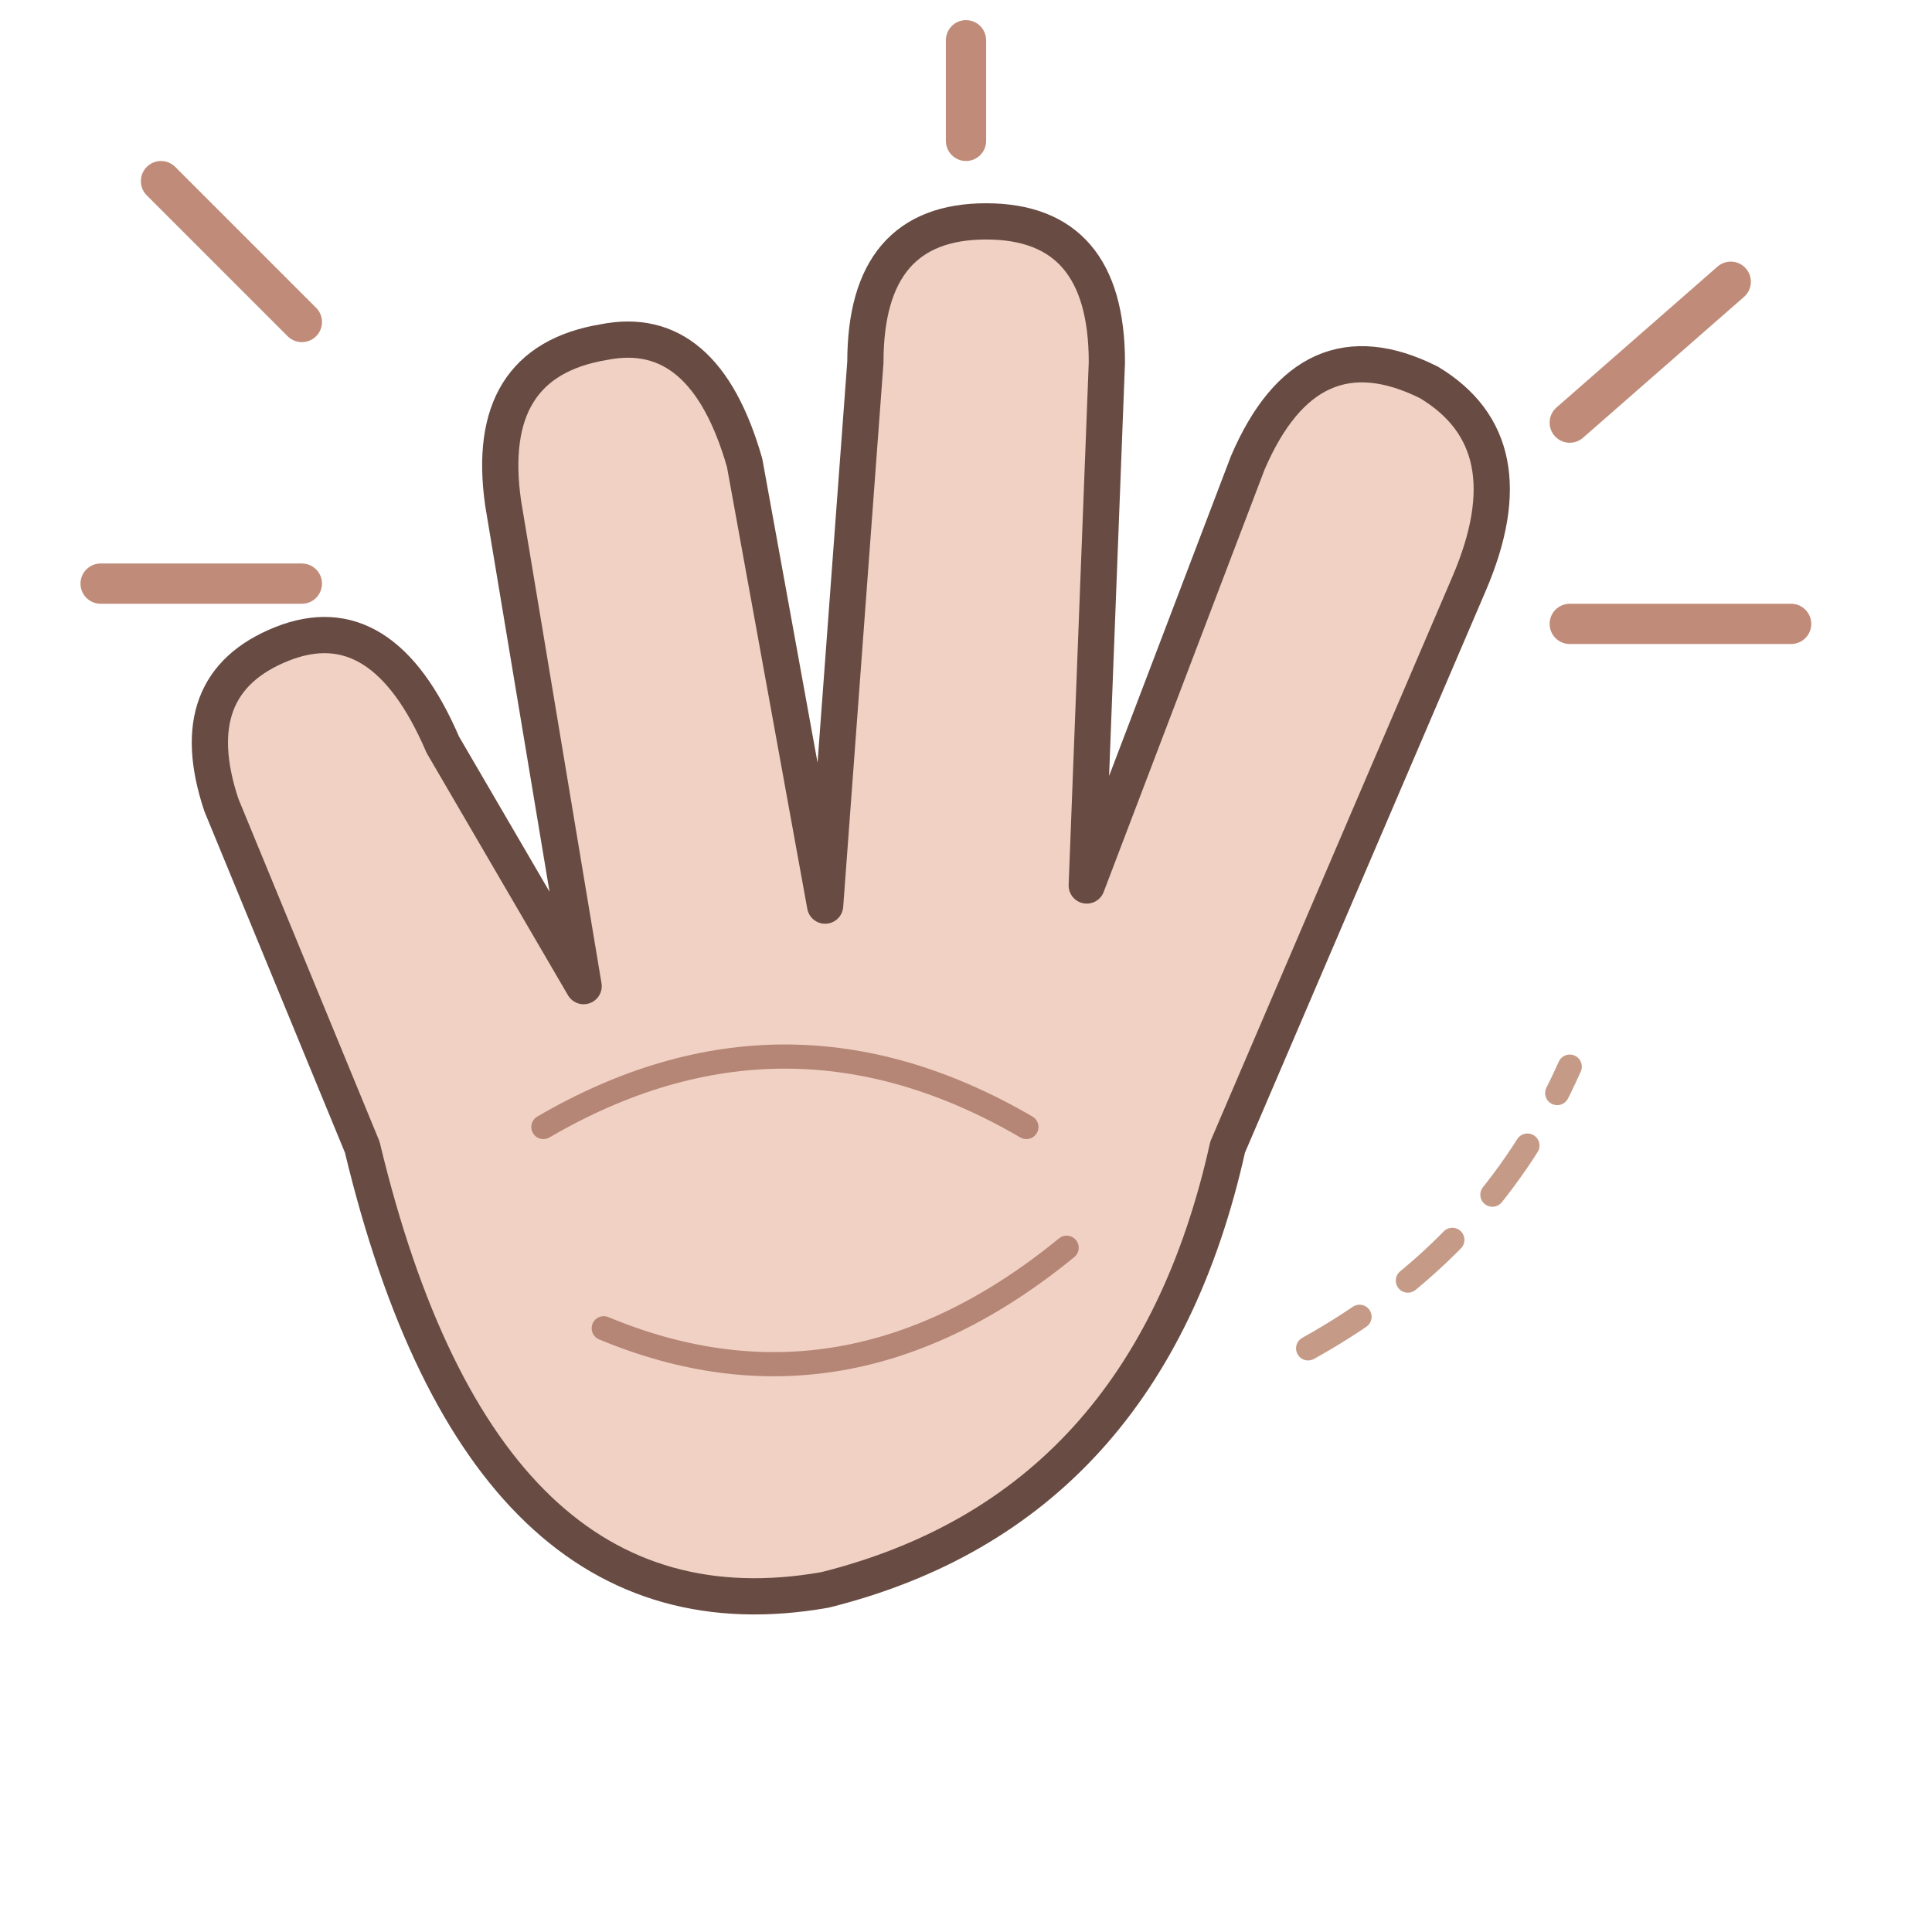
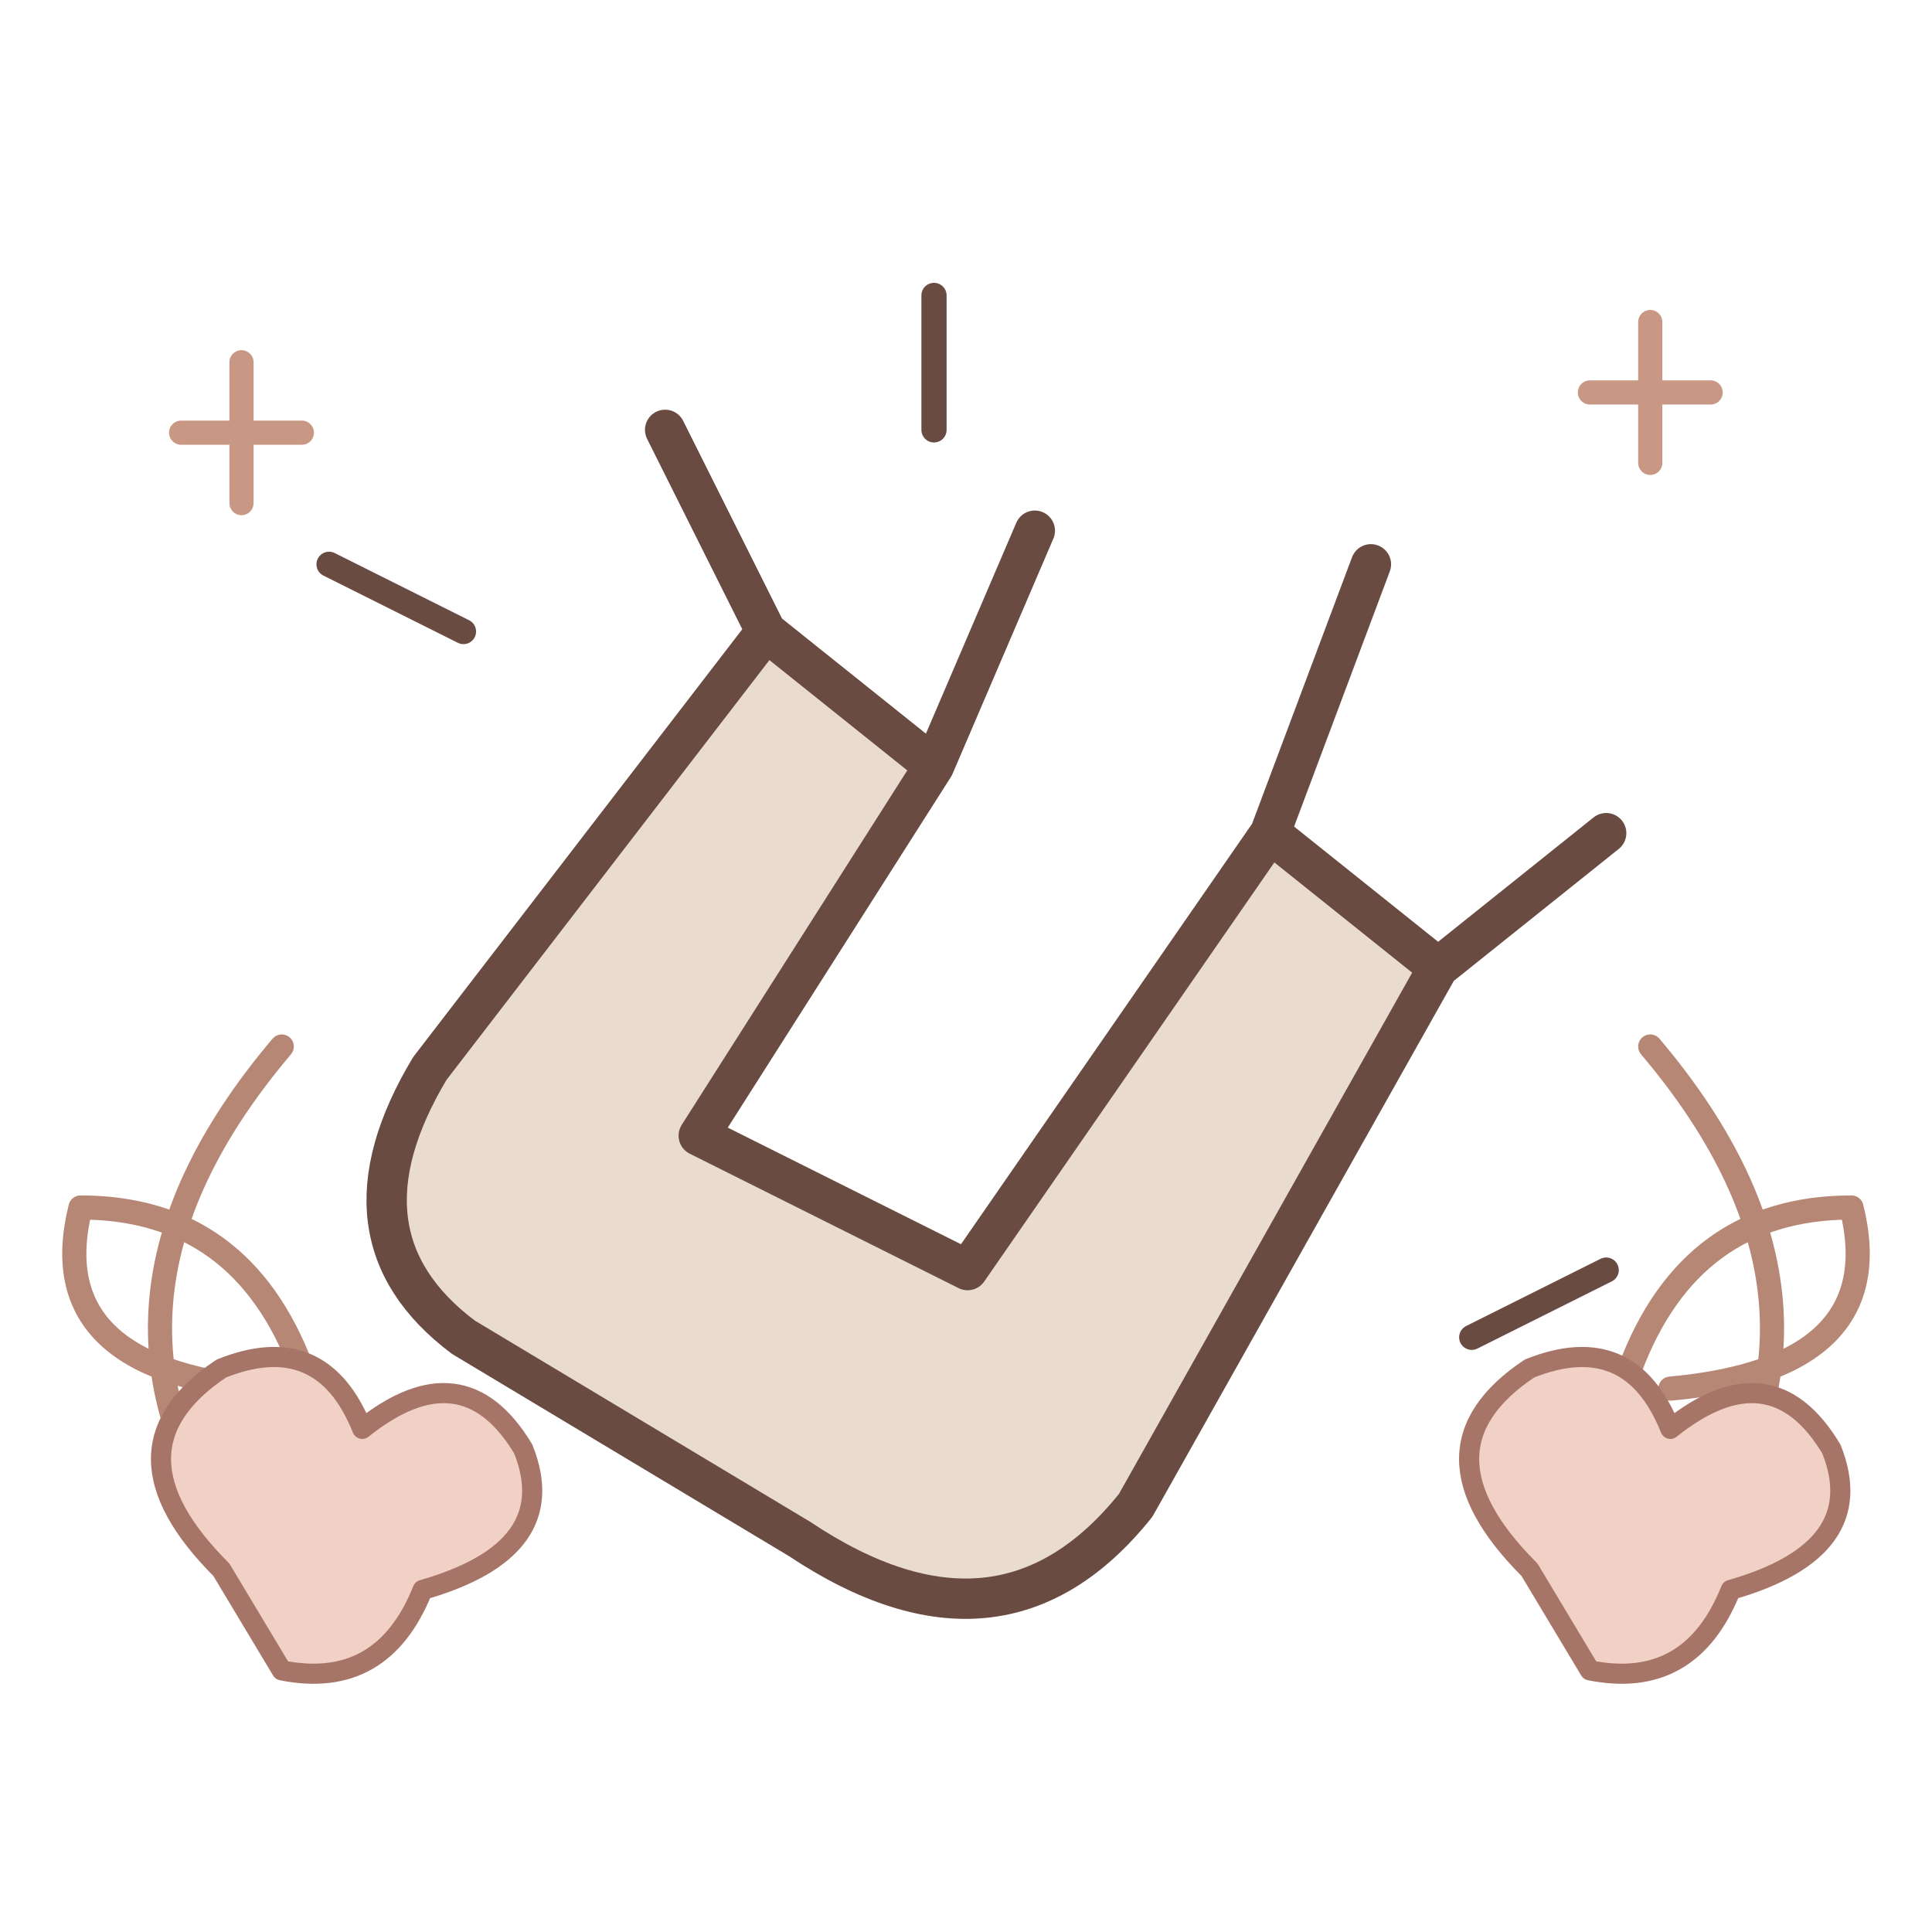
<svg xmlns="http://www.w3.org/2000/svg" viewBox="0 0 96 96" fill="none" stroke-linecap="round" stroke-linejoin="round">
-   <path d="M18 57 11 40q-2-6 3-8 5-2 8 5l7 12-4-24q-1-7 5-8 5-1 7 6l4 22 2-27q0-7 6-7 6 0 6 7l-1 26 8-21q3-7 9-4 5 3 2 10L61 57q-4 18-20 22-17 3-23-22z" fill="#F0D1C4" stroke="#684B42" stroke-width="1.8" />
-   <path d="M27 56q12-7 24 0M30 66q12 5 23-4" stroke="#B58575" stroke-width="1.2" />
-   <path d="M15 16 8 9m70 12 8-7M15 29H5m73 2h11M48 7V2" stroke="#C08C79" stroke-width="2" />
-   <path d="M65 67q9-5 13-14" stroke="#C59B88" stroke-width="1.2" stroke-dasharray="3 3" />
+   <g transform="translate(8 8) scale(1.67)" fill="#EADBD0" stroke="#694B42" stroke-width="1.2">
+     <path d="M8 27l10-13 5 4-7 11 8 4 9-13 5 4-9 16q-4 5-10 1L9 35q-4-3-1-8zM18 14l-3-6m8 10 3-7M33 20l3-8m2 12 5-4" />
+     <path d="m5 12 4 2m34 19-4 2M23 4v4" stroke-width=".75" />
+   </g>
+   <g fill="none" stroke="#B78776" stroke-width="1.2">
+     <path d="M12 77q-9-12 2-25m-1 17q-11-1-9-9 8 0 11 8m69 9q9-12-2-25m1 17q11-1 9-9-8 0-11 8" />
+   </g>
+   <g fill="#F1D1C6" stroke="#A77568" stroke-width="1">
+     <path d="M11 78q-6-6 0-10 5-2 7 3 5-4 8 1 2 5-5 7-2 5-7 4zM76 78q-6-6 0-10 5-2 7 3 5-4 8 1 2 5-5 7-2 5-7 4z" />
+   </g>
+   <g stroke="#C99884" stroke-width="1.2">
+     <path d="M12 18v7m-3-3.5h6M82 16v7m-3-3.5h6" />
+   </g>
</svg>
